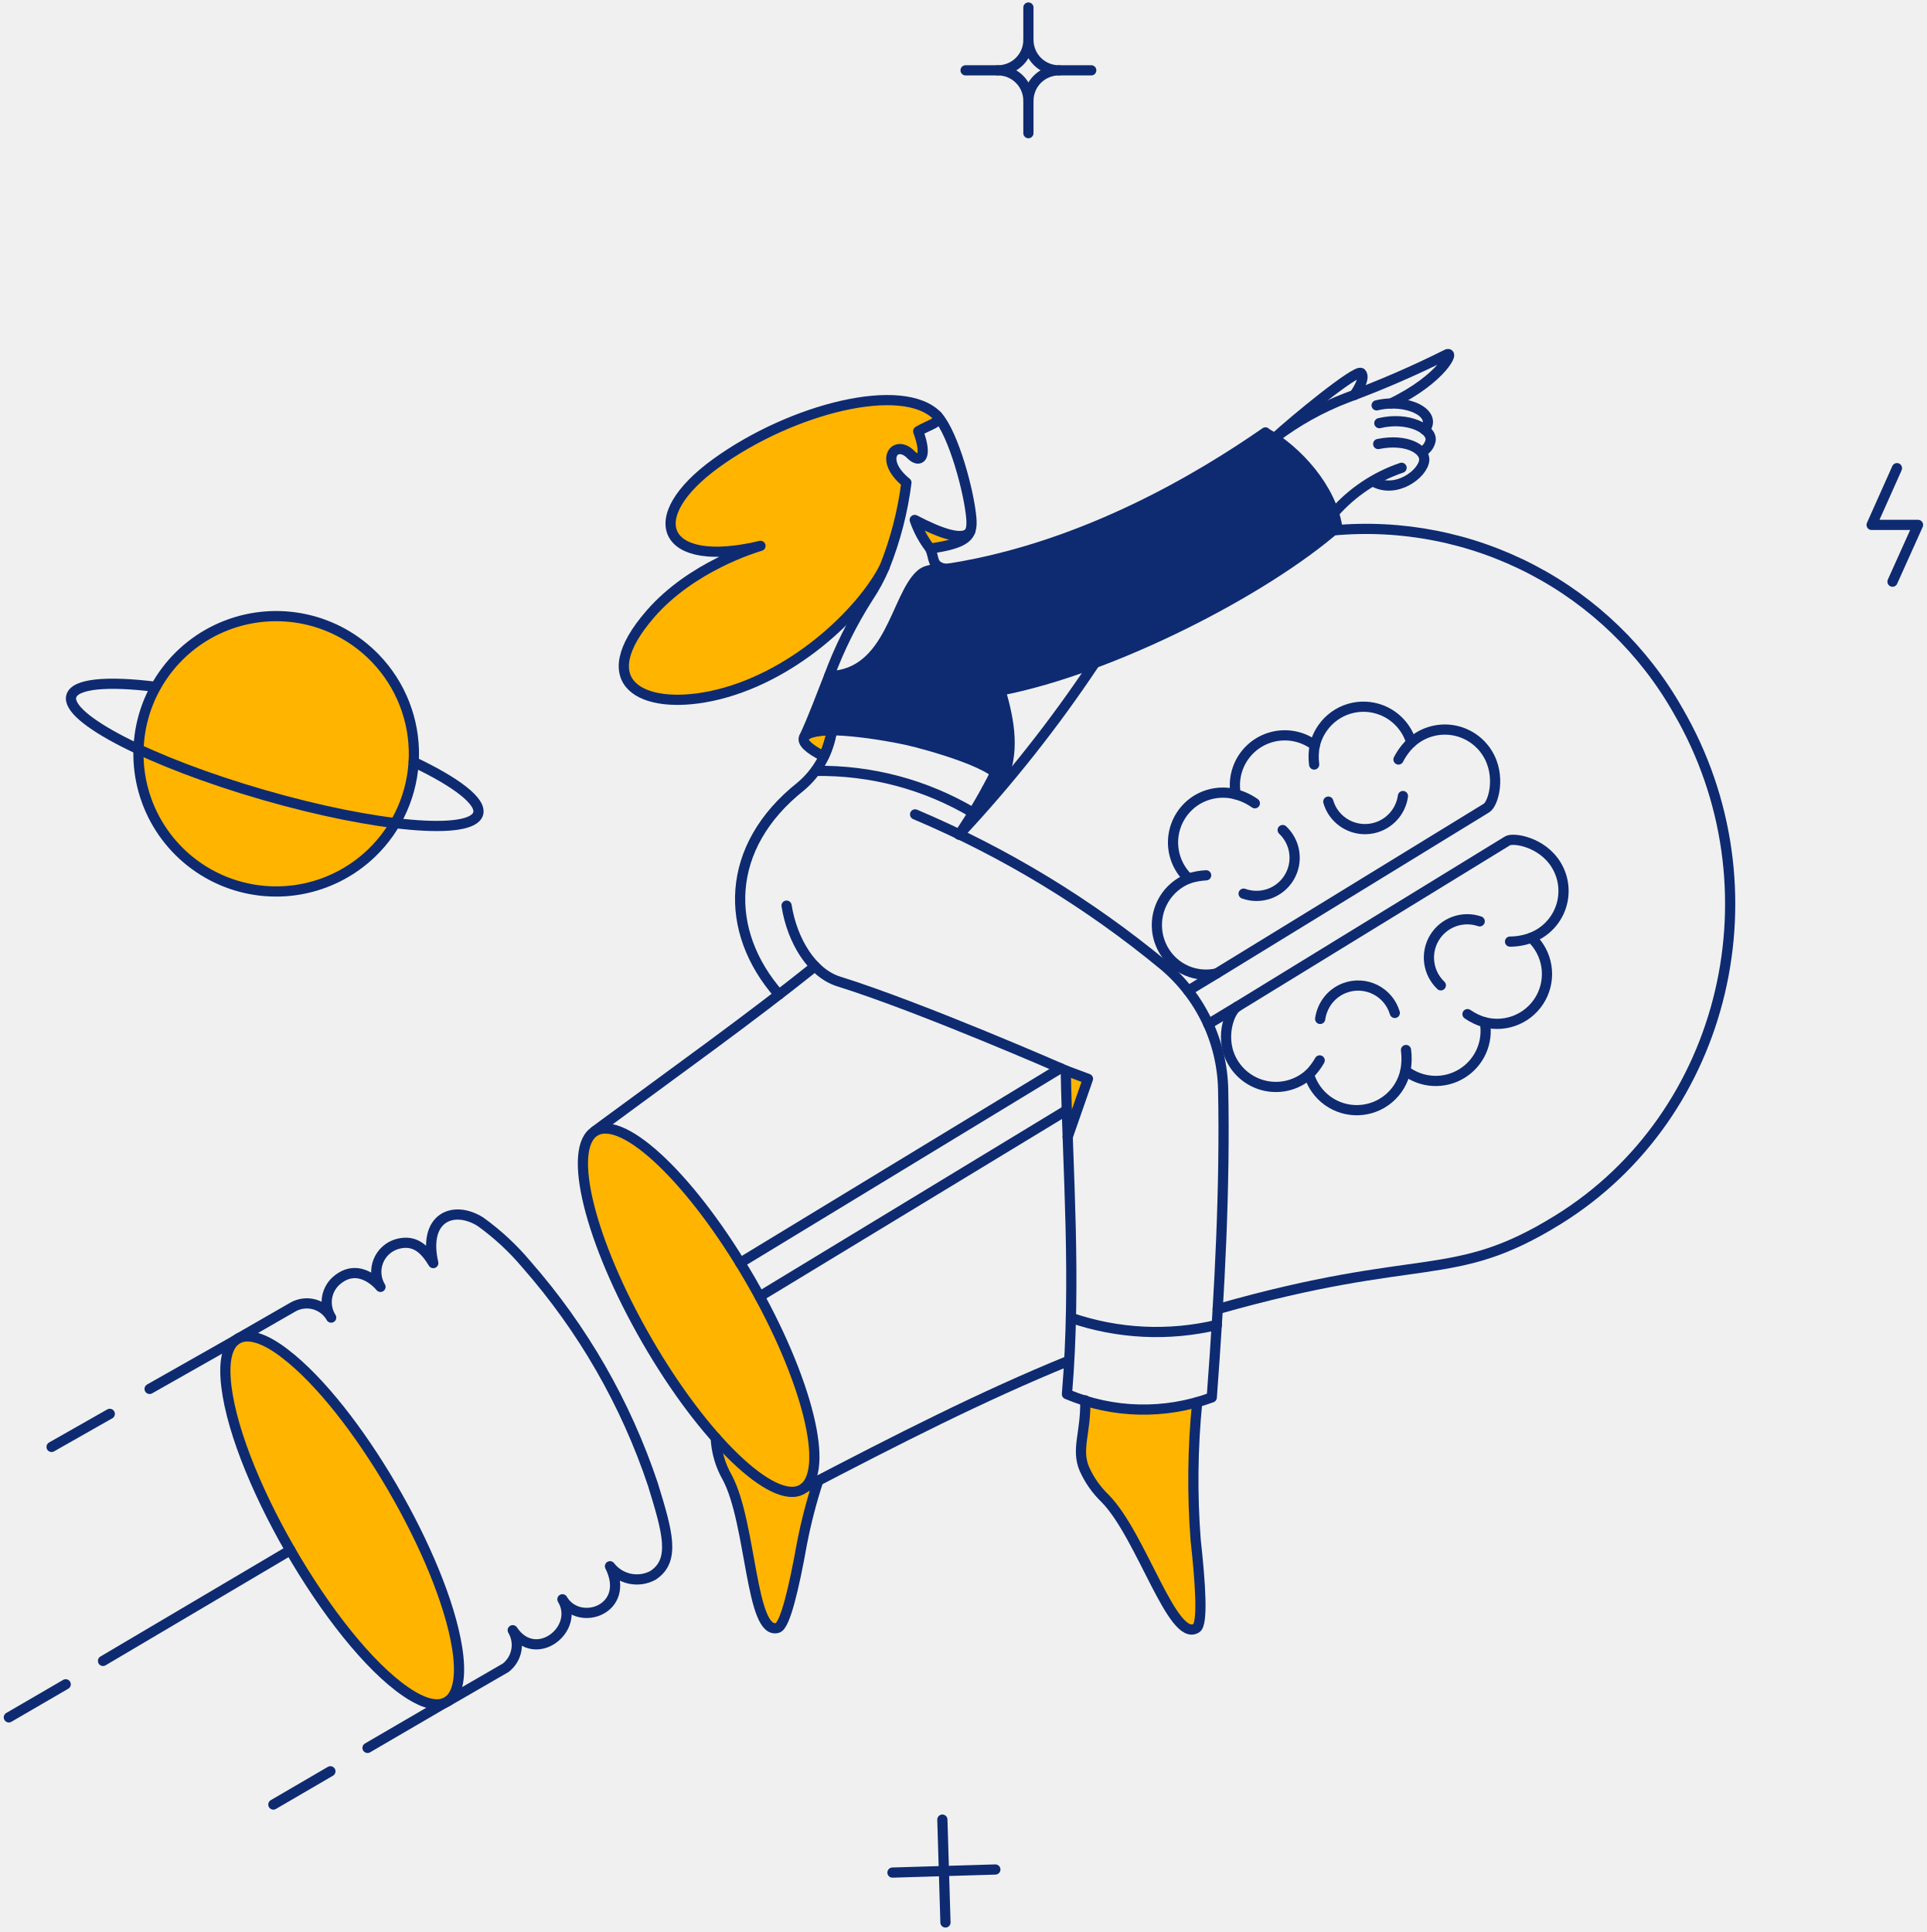
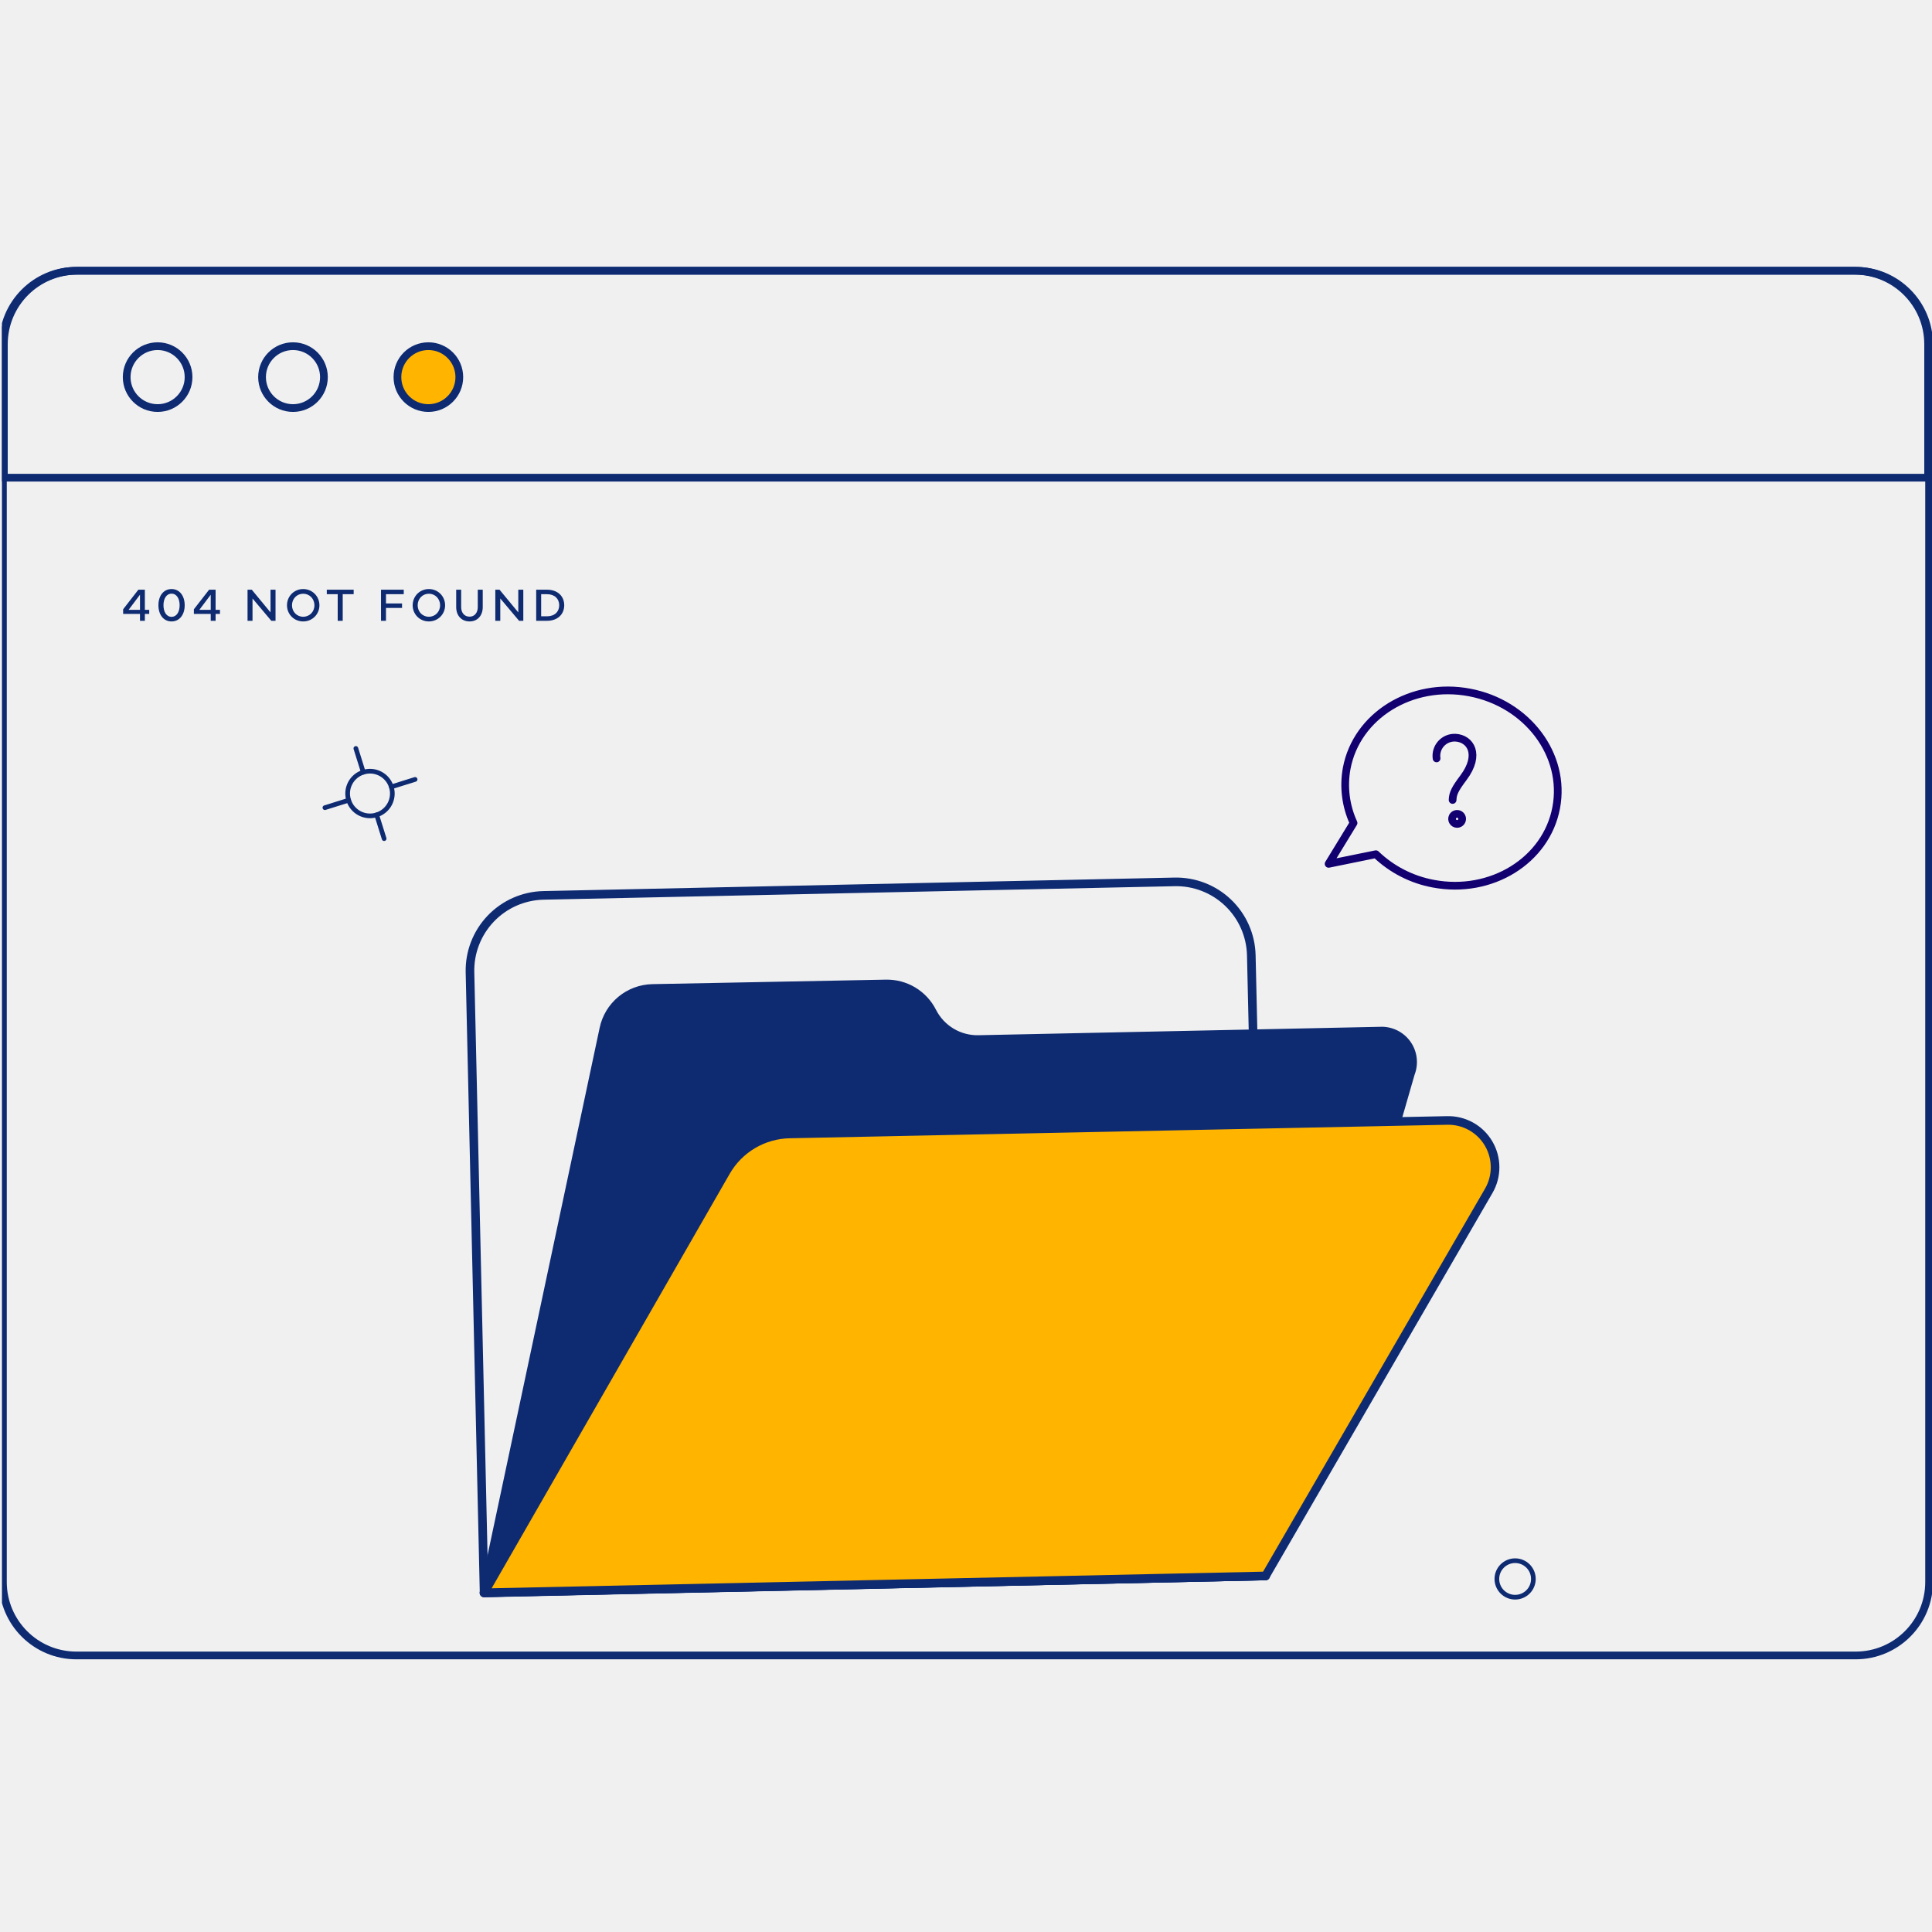
- <svg xmlns="http://www.w3.org/2000/svg" width="314" height="315" viewBox="0 0 314 315" fill="none">
-   <path d="M217.976 85.914C217.093 80.178 212.239 74.253 207.701 71.385C207.228 71.07 206.756 70.785 206.283 70.502C196.008 77.619 177.222 89.13 155.159 92.629C153.457 92.912 151.377 92.501 150.084 93.668C146.02 97.293 145.2 109.963 135.146 110.246C133.758 113.778 132.498 117.181 131.143 120.081C132.786 117.778 144.797 119.961 147.847 120.648C150.839 121.31 163.747 124.827 163.197 127.583C165.466 122.696 164.584 117.749 163.103 112.578C181.1 109.113 206.031 96.379 217.976 85.914Z" fill="#0E2B72" />
-   <path d="M60.572 139.087C57.371 142.163 53.329 144.222 48.958 145.002C44.587 145.782 40.083 145.248 36.016 143.468C31.948 141.688 28.5 138.742 26.106 135.002C23.713 131.262 22.483 126.896 22.571 122.457C22.659 118.018 24.061 113.705 26.601 110.063C29.14 106.42 32.702 103.613 36.837 101.996C40.972 100.378 45.494 100.023 49.831 100.976C54.167 101.928 58.124 104.145 61.201 107.346C63.246 109.471 64.851 111.977 65.927 114.723C67.002 117.468 67.525 120.399 67.467 123.347C67.408 126.295 66.769 129.202 65.586 131.903C64.403 134.604 62.699 137.045 60.572 139.087Z" fill="#FFB400" />
-   <path d="M130.763 242.844C127.895 244.515 122.538 241.048 116.676 234.428C116.778 236.712 117.426 238.939 118.566 240.922C122.538 248.36 122.349 266.704 126.762 265.417C127.991 265.038 129.441 258.796 130.734 251.643C131.403 248.187 132.287 244.776 133.382 241.43C132.834 241.71 131.313 242.478 130.763 242.844Z" fill="#FFB400" />
-   <path d="M149.107 84.78C149.686 86.462 150.538 88.038 151.63 89.444C154.402 89.035 157.484 88.194 158.058 86.923C158.157 86.708 158.243 86.488 158.311 86.261C157.586 88.561 153.394 87.017 149.107 84.78Z" fill="#FFB400" />
-   <path d="M152.826 67.854C147.247 61.992 129.062 66.593 116.738 75.513C104.352 84.464 107.914 92.848 123.956 89.003C123.011 89.286 112.735 92.375 106.022 100.092C96.156 111.439 104.729 115.788 115.787 113.519C128.992 110.808 140.339 99.966 144.184 92.464C145.95 88.044 147.147 83.418 147.749 78.696C143.148 74.946 145.953 71.541 148.474 74.126C149.829 75.513 151.342 74.851 149.672 70.32C151.355 69.275 153.376 68.941 152.826 67.854Z" fill="#FFB400" />
-   <path d="M194.903 251.102C194.321 243.619 194.405 236.098 195.155 228.629C189.175 230.317 182.831 230.219 176.906 228.346C177.032 233.579 175.394 236.225 176.749 239.473C177.563 241.292 178.718 242.94 180.152 244.325C186.079 250.315 191.153 267.964 195.029 265.443C196.101 264.747 195.691 258.351 194.903 251.102Z" fill="#FFB400" />
-   <path d="M135.615 119.072C135.332 120.535 134.887 121.961 134.291 123.327C129.154 120.773 130.352 119.103 135.615 119.072Z" fill="#FFB400" />
-   <path d="M163.229 127.544C163.101 128.143 162.25 128.522 160.832 128.703C161.368 127.726 161.842 126.843 162.25 125.96C162.975 126.573 163.321 127.109 163.229 127.544Z" fill="#FFB400" />
-   <path d="M177.347 175.899L174.037 185.386C173.911 181.698 173.785 178.074 173.721 174.512L177.347 175.899Z" fill="#FFB400" />
-   <path d="M64.154 242.875C55.691 228.387 44.459 216.047 39.153 218.091C31.972 220.858 41.715 243.049 47.303 252.741C56.695 269.005 68.042 280.036 72.775 277.49C79.655 273.657 68.416 250.169 64.154 242.875Z" fill="#FFB400" />
-   <path d="M122.348 208.742C113.019 192.604 101.704 181.699 97.038 184.413C92.343 187.122 96.124 202.378 105.422 218.515C114.72 234.651 126.067 245.527 130.731 242.844C135.428 240.135 131.646 224.879 122.348 208.742Z" fill="#FFB400" />
-   <path d="M133.378 241.425C132.286 244.772 131.402 248.183 130.73 251.639C129.452 258.795 127.991 265.044 126.758 265.412C122.354 266.736 122.519 248.365 118.562 240.917C117.42 238.935 116.772 236.708 116.672 234.423" stroke="#0E2B72" stroke-width="1.663" stroke-linecap="round" stroke-linejoin="round" />
-   <path d="M242.463 122.823C241.834 121.805 240.989 120.938 239.988 120.283C238.987 119.628 237.854 119.201 236.67 119.033C235.486 118.864 234.279 118.958 233.135 119.308C231.991 119.658 230.938 120.255 230.05 121.057C229.698 119.86 229.075 118.76 228.229 117.843C227.384 116.925 226.339 116.215 225.174 115.766C223.497 115.119 221.653 115.047 219.931 115.561C218.208 116.076 216.706 117.147 215.658 118.608C215.024 119.484 214.57 120.477 214.322 121.529C213.344 120.792 212.212 120.285 211.011 120.047C209.809 119.809 208.569 119.845 207.384 120.152C206.198 120.46 205.097 121.032 204.164 121.824C203.23 122.617 202.487 123.61 201.991 124.73C201.328 126.228 201.133 127.892 201.431 129.503C200.368 129.224 199.259 129.162 198.171 129.319C197.083 129.476 196.037 129.85 195.096 130.418C194.033 131.07 193.135 131.958 192.47 133.012C191.805 134.066 191.391 135.259 191.26 136.499C191.129 137.738 191.285 138.991 191.715 140.161C192.145 141.331 192.838 142.387 193.74 143.246C192.074 143.902 190.67 145.089 189.746 146.623C188.823 148.158 188.431 149.954 188.631 151.733C188.762 152.913 189.151 154.05 189.768 155.065C190.631 156.491 191.919 157.61 193.451 158.266C194.983 158.922 196.683 159.081 198.31 158.721L242.309 131.744C243.416 131.077 244.762 126.535 242.463 122.823Z" stroke="#0E2B72" stroke-width="1.663" stroke-linecap="round" stroke-linejoin="round" />
-   <path d="M209.088 135.335C209.863 136.067 210.437 136.986 210.755 138.004C211.073 139.022 211.123 140.104 210.902 141.147C210.68 142.19 210.194 143.159 209.491 143.96C208.787 144.761 207.889 145.368 206.883 145.722C205.535 146.195 204.065 146.189 202.721 145.705" stroke="#0E2B72" stroke-width="1.663" stroke-linecap="round" stroke-linejoin="round" />
-   <path d="M228.692 129.789C228.516 131.063 227.951 132.252 227.074 133.193C226.198 134.135 225.052 134.782 223.793 135.048C222.534 135.313 221.224 135.184 220.042 134.677C218.86 134.17 217.863 133.31 217.187 132.215C216.902 131.742 216.679 131.233 216.525 130.702" stroke="#0E2B72" stroke-width="1.663" stroke-linecap="round" stroke-linejoin="round" />
-   <path d="M230.047 121.057C229.2 121.856 228.496 122.795 227.967 123.832" stroke="#0E2B72" stroke-width="1.663" stroke-linecap="round" stroke-linejoin="round" />
-   <path d="M196.611 142.714C195.633 142.763 194.667 142.943 193.736 143.247" stroke="#0E2B72" stroke-width="1.663" stroke-linecap="round" stroke-linejoin="round" />
-   <path d="M214.32 121.53C214.114 122.557 214.079 123.612 214.219 124.65" stroke="#0E2B72" stroke-width="1.663" stroke-linecap="round" stroke-linejoin="round" />
-   <path d="M204.551 130.966C203.605 130.296 202.548 129.801 201.428 129.504" stroke="#0E2B72" stroke-width="1.663" stroke-linecap="round" stroke-linejoin="round" />
-   <path d="M253.685 141.039C251.347 137.188 246.521 136.501 245.68 137.132L201.648 164.143C200.388 164.9 198.659 169.476 201.05 173.345C201.673 174.356 202.509 175.219 203.5 175.873C204.491 176.527 205.612 176.957 206.787 177.132C207.962 177.306 209.16 177.22 210.299 176.881C211.437 176.541 212.486 175.956 213.374 175.166C213.879 176.902 214.95 178.42 216.417 179.477C217.884 180.535 219.662 181.072 221.469 181.003C223.276 180.934 225.008 180.263 226.39 179.097C227.772 177.931 228.725 176.336 229.097 174.567C230.398 175.563 231.97 176.143 233.607 176.23C235.243 176.318 236.868 175.909 238.268 175.057C239.669 174.206 240.779 172.951 241.454 171.457C242.129 169.964 242.337 168.301 242.051 166.687C243.797 167.128 245.64 166.977 247.292 166.258C248.943 165.539 250.31 164.292 251.176 162.713C252.042 161.133 252.358 159.31 252.075 157.531C251.793 155.752 250.927 154.117 249.614 152.883C250.731 152.458 251.742 151.793 252.574 150.935C253.406 150.077 254.039 149.046 254.428 147.916C254.816 146.785 254.951 145.583 254.823 144.395C254.694 143.206 254.306 142.061 253.685 141.039Z" stroke="#0E2B72" stroke-width="1.663" stroke-linecap="round" stroke-linejoin="round" />
-   <path d="M227.365 165.151C227.123 164.331 226.714 163.57 226.165 162.915C225.615 162.259 224.937 161.724 224.172 161.342C223.406 160.961 222.571 160.74 221.717 160.696C220.863 160.651 220.009 160.782 219.208 161.082C218.137 161.483 217.197 162.171 216.492 163.071C215.802 163.96 215.356 165.014 215.199 166.128" stroke="#0E2B72" stroke-width="1.663" stroke-linecap="round" stroke-linejoin="round" />
-   <path d="M241.204 150.219C239.856 149.755 238.389 149.766 237.049 150.251C235.708 150.736 234.573 151.664 233.833 152.883C233.093 154.102 232.792 155.537 232.981 156.95C233.169 158.363 233.835 159.67 234.868 160.652" stroke="#0E2B72" stroke-width="1.663" stroke-linecap="round" stroke-linejoin="round" />
-   <path d="M249.618 152.891C248.507 153.301 247.334 153.515 246.15 153.522" stroke="#0E2B72" stroke-width="1.663" stroke-linecap="round" stroke-linejoin="round" />
-   <path d="M215.119 172.893C214.648 173.733 214.06 174.503 213.375 175.181" stroke="#0E2B72" stroke-width="1.663" stroke-linecap="round" stroke-linejoin="round" />
-   <path d="M242.057 166.696C241.042 166.405 240.082 165.95 239.215 165.349" stroke="#0E2B72" stroke-width="1.663" stroke-linecap="round" stroke-linejoin="round" />
-   <path d="M229.191 171.199C229.341 172.322 229.311 173.462 229.102 174.575" stroke="#0E2B72" stroke-width="1.663" stroke-linecap="round" stroke-linejoin="round" />
-   <path d="M201.647 164.144L196.951 166.979" stroke="#0E2B72" stroke-width="1.663" stroke-linecap="round" stroke-linejoin="round" />
-   <path d="M198.308 158.722L193.674 161.527" stroke="#0E2B72" stroke-width="1.663" stroke-linecap="round" stroke-linejoin="round" />
-   <path d="M173.882 181.005L123.83 211.388" stroke="#0E2B72" stroke-width="1.663" stroke-linecap="round" stroke-linejoin="round" />
-   <path d="M172.873 174.166L120.646 205.906" stroke="#0E2B72" stroke-width="1.663" stroke-linecap="round" stroke-linejoin="round" />
-   <path d="M217.31 86.481C228.52 85.444 239.79 87.668 249.766 92.885C259.741 98.102 267.997 106.09 273.54 115.888C290.282 144.661 281.512 181.821 253.966 198.876C236.735 209.545 231.954 203.904 198.494 213.441" stroke="#0E2B72" stroke-width="1.663" stroke-linecap="round" stroke-linejoin="round" />
-   <path d="M131.09 242.599C146.396 234.616 160.074 227.639 174.162 221.884" stroke="#0E2B72" stroke-width="1.663" stroke-linecap="round" stroke-linejoin="round" />
-   <path d="M132.844 157.556C122.224 166.066 110.592 174.356 97.008 184.379" stroke="#0E2B72" stroke-width="1.663" stroke-linecap="round" stroke-linejoin="round" />
-   <path d="M178.482 108.072C171.877 118.002 164.465 127.374 156.324 136.091" stroke="#0E2B72" stroke-width="1.663" stroke-linecap="round" stroke-linejoin="round" />
-   <path d="M206.251 70.534C211.577 73.528 216.999 79.675 217.976 85.914C206.03 96.379 181.1 109.113 163.103 112.578C164.584 117.749 165.466 122.697 163.197 127.583C163.747 124.831 151.028 121.358 147.847 120.648C144.742 119.955 132.773 117.8 131.143 120.081C132.498 117.181 133.759 113.777 135.146 110.246C145.2 109.963 146.003 97.274 150.084 93.668C151.37 92.533 153.394 92.913 155.159 92.629C177.209 89.042 196.008 77.626 206.283 70.502L206.251 70.534Z" stroke="#0E2B72" stroke-width="1.663" stroke-linecap="round" stroke-linejoin="round" />
-   <path d="M132.945 125.691C141.969 125.547 150.855 127.908 158.618 132.509" stroke="#0E2B72" stroke-width="1.663" stroke-linecap="round" stroke-linejoin="round" />
-   <path d="M158.165 86.597C157.138 88.394 153.166 86.898 149.107 84.776C149.686 86.459 150.538 88.035 151.63 89.44" stroke="#0E2B72" stroke-width="1.663" stroke-linecap="round" stroke-linejoin="round" />
-   <path d="M153.989 92.746C151.793 92.206 152.38 91.137 151.629 89.444C157.554 88.568 158.58 87.478 158.337 84.509C157.981 80.196 155.449 70.798 152.825 67.854" stroke="#0E2B72" stroke-width="1.663" stroke-linecap="round" stroke-linejoin="round" />
-   <path d="M163.102 112.579C161.274 112.926 159.509 113.178 157.869 113.337" stroke="#0E2B72" stroke-width="1.663" stroke-linecap="round" stroke-linejoin="round" />
-   <path d="M149.675 70.313C151.345 74.851 149.84 75.513 148.476 74.12C145.954 71.536 143.151 74.947 147.752 78.689C147.152 83.413 145.955 88.041 144.19 92.463C140.345 99.965 128.998 110.807 115.793 113.518C104.729 115.787 96.156 111.438 106.028 100.091C112.741 92.368 123.017 89.28 123.962 89.002C107.92 92.847 104.362 84.467 116.745 75.512C129.071 66.596 147.253 61.99 152.833 67.852C153.365 68.931 151.295 69.312 149.675 70.313Z" stroke="#0E2B72" stroke-width="1.663" stroke-linecap="round" stroke-linejoin="round" />
-   <path d="M135.145 110.246C136.809 105.742 138.954 101.43 141.543 97.386C142.566 95.855 143.442 94.23 144.158 92.534" stroke="#0E2B72" stroke-width="1.663" stroke-linecap="round" stroke-linejoin="round" />
-   <path d="M156.371 136.041C158.557 132.823 160.526 129.462 162.265 125.982" stroke="#0E2B72" stroke-width="1.663" stroke-linecap="round" stroke-linejoin="round" />
-   <path d="M224.846 68.99C229.604 67.854 233.521 69.999 233.197 71.826C233.124 72.193 232.974 72.54 232.757 72.844C232.54 73.148 232.26 73.402 231.938 73.591" stroke="#0E2B72" stroke-width="1.663" stroke-linecap="round" stroke-linejoin="round" />
-   <path d="M224.404 66.09C229.416 64.892 234.396 67.414 232.252 70.062" stroke="#0E2B72" stroke-width="1.663" stroke-linecap="round" stroke-linejoin="round" />
-   <path d="M217.438 83.644C220.403 80.259 224.208 77.716 228.47 76.269" stroke="#0E2B72" stroke-width="1.663" stroke-linecap="round" stroke-linejoin="round" />
-   <path d="M224.657 72.392C229.291 71.447 232.343 73.274 232.16 75.071C231.933 77.278 227.525 80.619 223.807 78.476" stroke="#0E2B72" stroke-width="1.663" stroke-linecap="round" stroke-linejoin="round" />
-   <path d="M220.749 64.418C220.812 64.356 222.735 61.678 221.884 60.825C221.16 60.1 210.695 68.705 207.764 71.447" stroke="#0E2B72" stroke-width="1.663" stroke-linecap="round" stroke-linejoin="round" />
-   <path d="M226.767 65.774C235.088 61.772 237.322 56.944 235.75 57.83C230.503 60.456 225.116 62.792 219.612 64.827C215.352 66.448 211.35 68.678 207.73 71.447" stroke="#0E2B72" stroke-width="1.663" stroke-linecap="round" stroke-linejoin="round" />
-   <path d="M195.155 228.629C194.412 236.098 194.328 243.618 194.904 251.103C195.706 258.35 196.1 264.748 195.03 265.443C191.15 267.961 186.068 250.326 180.152 244.325C178.716 242.942 177.561 241.294 176.75 239.473C175.391 236.22 177.038 233.569 176.905 228.319" stroke="#0E2B72" stroke-width="1.663" stroke-linecap="round" stroke-linejoin="round" />
-   <path d="M122.347 208.742C131.657 224.872 135.43 240.14 130.73 242.836C126.069 245.52 114.719 234.642 105.421 218.507C96.123 202.372 92.344 187.126 97.037 184.41C101.729 181.694 113.029 192.597 122.347 208.742Z" stroke="#0E2B72" stroke-width="1.663" stroke-linecap="round" stroke-linejoin="round" />
-   <path d="M74.509 268.606C72.152 253.938 57.985 229.533 46.482 220.72C40.541 216.117 36.286 216.931 36.772 224.65C37.696 239.297 54.006 267.555 66.18 275.847C72.94 280.448 75.846 276.933 74.509 268.606Z" stroke="#0E2B72" stroke-width="1.663" stroke-linecap="round" stroke-linejoin="round" />
-   <path d="M73.087 277.325L82.445 271.911C83.346 271.204 83.958 270.193 84.167 269.068C84.376 267.942 84.168 266.778 83.58 265.796C87.304 271.404 94.611 265.613 91.68 260.753C94.399 265.387 102.949 262.394 99.434 255.364C100.23 256.397 101.365 257.116 102.64 257.392C103.914 257.669 105.245 257.487 106.398 256.877C110.205 254.447 108.793 249.722 106.431 242.031C102.014 228.822 95.006 216.626 85.818 206.158C83.61 203.528 81.082 201.184 78.292 199.18C73.882 196.445 68.92 198.495 70.626 205.938C69.223 203.599 67.576 202.07 64.794 202.817C64.092 203.013 63.444 203.368 62.902 203.856C62.36 204.343 61.938 204.949 61.669 205.627C61.4 206.305 61.292 207.035 61.353 207.762C61.415 208.488 61.643 209.191 62.022 209.814C62.022 209.814 58.756 205.686 55.056 208.617C54.137 209.334 53.519 210.367 53.32 211.514C53.122 212.662 53.358 213.843 53.983 214.826C53.535 214.033 52.861 213.393 52.046 212.987C51.232 212.581 50.314 212.428 49.412 212.547C48.813 212.625 48.235 212.821 47.712 213.124L38.904 218.192" stroke="#0E2B72" stroke-width="1.663" stroke-linecap="round" stroke-linejoin="round" />
-   <path d="M309.221 76.333L305.092 85.583H312.655L308.495 94.835" stroke="#0E2B72" stroke-width="1.663" stroke-linecap="round" stroke-linejoin="round" />
-   <path d="M162.25 304.81L145.482 305.313" stroke="#0E2B72" stroke-width="1.663" stroke-linecap="round" stroke-linejoin="round" />
-   <path d="M154.118 313.446L153.613 296.677" stroke="#0E2B72" stroke-width="1.663" stroke-linecap="round" stroke-linejoin="round" />
-   <path d="M135.619 119.073C135.336 120.536 134.891 121.962 134.295 123.328C129.158 120.774 130.356 119.104 135.619 119.073Z" stroke="#0E2B72" stroke-width="1.663" stroke-linecap="round" stroke-linejoin="round" />
-   <path d="M163.196 127.583C163.043 128.154 162.234 128.526 160.865 128.711" stroke="#0E2B72" stroke-width="1.663" stroke-linecap="round" stroke-linejoin="round" />
-   <path d="M135.616 119.073C135.1 122.653 133.282 125.918 130.51 128.243C118.124 138.077 117.932 151.851 126.98 162.158" stroke="#0E2B72" stroke-width="1.663" stroke-linecap="round" stroke-linejoin="round" />
-   <path d="M38.354 218.537L24.389 226.454" stroke="#0E2B72" stroke-width="1.663" stroke-linecap="round" stroke-linejoin="round" />
-   <path d="M72.447 277.671L59.91 284.984" stroke="#0E2B72" stroke-width="1.663" stroke-linecap="round" stroke-linejoin="round" />
-   <path d="M53.858 288.798L44.56 294.22" stroke="#0E2B72" stroke-width="1.663" stroke-linecap="round" stroke-linejoin="round" />
-   <path d="M17.895 230.521L8.408 235.911" stroke="#0E2B72" stroke-width="1.663" stroke-linecap="round" stroke-linejoin="round" />
-   <path d="M47.335 252.741L16.793 270.8" stroke="#0E2B72" stroke-width="1.663" stroke-linecap="round" stroke-linejoin="round" />
-   <path d="M10.71 274.616L1.443 280.005" stroke="#0E2B72" stroke-width="1.663" stroke-linecap="round" stroke-linejoin="round" />
-   <path d="M60.572 139.087C57.371 142.163 53.329 144.222 48.958 145.002C44.587 145.782 40.083 145.248 36.016 143.468C31.948 141.688 28.5 138.742 26.106 135.002C23.713 131.262 22.483 126.896 22.571 122.457C22.659 118.018 24.061 113.705 26.601 110.063C29.14 106.42 32.702 103.613 36.837 101.996C40.972 100.378 45.494 100.023 49.831 100.976C54.167 101.928 58.124 104.145 61.201 107.346C63.246 109.471 64.851 111.977 65.927 114.723C67.002 117.468 67.525 120.399 67.467 123.347C67.408 126.295 66.769 129.202 65.586 131.903C64.403 134.604 62.699 137.045 60.572 139.087Z" stroke="#0E2B72" stroke-width="1.663" stroke-linecap="round" stroke-linejoin="round" />
-   <path d="M67.444 124.234C74.41 127.544 78.533 130.689 77.941 132.675C76.88 136.261 61.203 134.881 42.892 129.585C24.581 124.289 10.581 117.084 11.625 113.493C12.221 111.442 17.519 111.002 25.362 111.98" stroke="#0E2B72" stroke-width="1.663" stroke-linecap="round" stroke-linejoin="round" />
-   <path d="M128.219 147.659C129.132 153.395 132.356 158.655 136.697 160.015C150.254 164.255 173.73 174.545 173.73 174.545C174.023 190.777 175.493 208.638 173.921 227.307C181.438 230.471 189.876 230.662 197.528 227.842C198.852 210.224 199.701 193.329 199.387 177.727C199.316 173.845 198.416 170.023 196.747 166.517C195.078 163.011 192.68 159.902 189.711 157.399C177.462 147.272 163.805 138.98 149.17 132.783" stroke="#0E2B72" stroke-width="1.663" stroke-linecap="round" stroke-linejoin="round" />
-   <path d="M173.723 174.544L177.347 175.899L174.039 185.386" stroke="#0E2B72" stroke-width="1.663" stroke-linecap="round" stroke-linejoin="round" />
-   <path d="M174.574 214.855C182.237 217.485 190.487 217.889 198.37 216.022" stroke="#0E2B72" stroke-width="1.663" stroke-linecap="round" stroke-linejoin="round" />
-   <path d="M167.639 1.224V6.489" stroke="#0E2B72" stroke-width="1.663" stroke-linecap="round" stroke-linejoin="round" />
-   <path d="M177.884 11.467H172.619" stroke="#0E2B72" stroke-width="1.663" stroke-linecap="round" stroke-linejoin="round" />
-   <path d="M167.639 21.711V16.447" stroke="#0E2B72" stroke-width="1.663" stroke-linecap="round" stroke-linejoin="round" />
-   <path d="M157.398 11.467H162.665" stroke="#0E2B72" stroke-width="1.663" stroke-linecap="round" stroke-linejoin="round" />
-   <path d="M172.619 11.467C171.965 11.469 171.317 11.342 170.712 11.092C170.107 10.843 169.557 10.476 169.094 10.013C168.632 9.551 168.265 9.001 168.016 8.396C167.766 7.791 167.639 7.143 167.641 6.489C167.644 7.474 167.354 8.438 166.807 9.257C166.26 10.077 165.482 10.715 164.571 11.09C163.966 11.34 163.318 11.468 162.664 11.467C163.318 11.466 163.966 11.593 164.571 11.843C165.176 12.093 165.725 12.46 166.188 12.922C166.65 13.385 167.017 13.935 167.266 14.54C167.515 15.145 167.643 15.793 167.641 16.447C167.639 15.793 167.766 15.144 168.016 14.539C168.265 13.934 168.632 13.385 169.094 12.922C169.557 12.459 170.107 12.092 170.712 11.843C171.316 11.593 171.965 11.465 172.619 11.467Z" stroke="#0E2B72" stroke-width="1.663" stroke-linecap="round" stroke-linejoin="round" />
+ <svg xmlns="http://www.w3.org/2000/svg" width="333" height="333" viewBox="0 0 333 333" fill="none">
+   <g clip-path="url(#clip0_1511_42991)">
+     <rect x="0.501" y="46.667" width="332" height="238.667" rx="12.667" stroke="#0E2B72" stroke-width="1.333" />
+     <path d="M13.333 46.667H319.667C326.662 46.667 332.333 52.338 332.333 59.333V82.333H0.667V59.333C0.667 52.338 6.338 46.667 13.333 46.667Z" stroke="#0E2B72" stroke-width="1.333" />
+     <circle cx="27.168" cy="65" r="5.333" stroke="#0E2B72" stroke-width="1.333" />
+     <circle cx="50.5" cy="65" r="5.333" stroke="#0E2B72" stroke-width="1.333" />
+     <circle cx="73.834" cy="65" r="5.333" fill="#FFB400" stroke="#0E2B72" stroke-width="1.333" />
+     <path d="M83.44 274.53L218.134 271.629L215.674 164.644C215.592 161.211 214.151 157.952 211.667 155.582C209.183 153.211 205.859 151.924 202.427 152.003L93.653 154.329C90.219 154.409 86.958 155.85 84.587 158.334C82.215 160.818 80.928 164.143 81.007 167.576L83.44 274.53Z" stroke="#0E2B72" stroke-width="1.485" stroke-linecap="round" stroke-linejoin="round" />
+     <path d="M237.818 177.724L168.651 179.173C167.005 179.208 165.382 178.776 163.97 177.929C162.557 177.081 161.413 175.852 160.668 174.383C159.928 172.917 158.789 171.689 157.381 170.842C155.974 169.994 154.356 169.562 152.713 169.593L112.466 170.369C110.482 170.407 108.571 171.118 107.046 172.386C105.521 173.654 104.472 175.403 104.073 177.346L83.41 274.564L218.139 271.63L243.11 185.013C243.438 184.18 243.552 183.275 243.438 182.383C243.326 181.492 242.991 180.644 242.463 179.917C241.936 179.19 241.233 178.609 240.421 178.226C239.609 177.842 238.714 177.67 237.818 177.724Z" fill="#0E2B72" />
+     <path d="M237.818 177.724L168.651 179.173C167.005 179.208 165.382 178.776 163.97 177.929C162.557 177.081 161.413 175.852 160.668 174.383C159.928 172.917 158.789 171.689 157.381 170.842C155.974 169.994 154.356 169.562 152.713 169.593L112.466 170.369C110.482 170.407 108.571 171.118 107.046 172.386C105.521 173.654 104.472 175.403 104.073 177.346L83.41 274.564L218.139 271.63L243.11 185.013C243.438 184.18 243.552 183.275 243.438 182.383C243.326 181.492 242.991 180.644 242.463 179.917C241.936 179.19 241.233 178.609 240.421 178.226C239.609 177.842 238.714 177.67 237.818 177.724Z" stroke="#0E2B72" stroke-width="1.485" stroke-linecap="round" stroke-linejoin="round" />
+     <path d="M249.418 193.123L136.127 195.449C133.88 195.488 131.683 196.112 129.75 197.259C127.818 198.405 126.217 200.035 125.105 201.988L83.441 274.527L218.136 271.626L256.598 205.257C257.32 204.015 257.698 202.603 257.692 201.167C257.687 199.73 257.299 198.321 256.567 197.084C255.837 195.847 254.789 194.827 253.532 194.13C252.275 193.434 250.855 193.086 249.418 193.123Z" fill="#FFB400" />
+     <path d="M249.418 193.123L136.127 195.449C133.88 195.488 131.683 196.112 129.75 197.259C127.818 198.405 126.217 200.035 125.105 201.988L83.441 274.527L218.136 271.626L256.598 205.257C257.32 204.015 257.698 202.603 257.692 201.167C257.687 199.73 257.299 198.321 256.567 197.084C255.837 195.847 254.789 194.827 253.532 194.13C252.275 193.434 250.855 193.086 249.418 193.123Z" stroke="#0E2B72" stroke-width="1.485" stroke-linecap="round" stroke-linejoin="round" />
+     <path d="M25.72 105.816H24.968V107H24.128V105.816H21.224V105.016L23.848 101.64H24.968V105.112H25.72V105.816ZM24.128 105.112V102.504L22.168 105.112H24.128ZM29.569 101.528C30.921 101.528 31.833 102.656 31.833 104.32C31.833 105.984 30.921 107.112 29.569 107.112C28.217 107.112 27.305 105.984 27.305 104.32C27.305 102.656 28.217 101.528 29.569 101.528ZM29.569 106.32C30.417 106.32 30.961 105.504 30.961 104.32C30.961 103.136 30.417 102.32 29.569 102.32C28.721 102.32 28.177 103.136 28.177 104.32C28.177 105.504 28.721 106.32 29.569 106.32ZM37.913 105.816H37.161V107H36.321V105.816H33.417V105.016L36.041 101.64H37.161V105.112H37.913V105.816ZM36.321 105.112V102.504L34.361 105.112H36.321ZM47.491 101.64V107H46.763L43.523 103.152V107H42.667V101.64H43.395L46.627 105.552V101.64H47.491ZM52.257 101.528C53.825 101.528 55.057 102.768 55.057 104.328C55.057 105.88 53.825 107.112 52.257 107.112C50.689 107.112 49.465 105.88 49.465 104.328C49.465 102.768 50.689 101.528 52.257 101.528ZM52.257 106.304C53.345 106.304 54.193 105.456 54.193 104.328C54.193 103.192 53.345 102.336 52.257 102.336C51.177 102.336 50.329 103.192 50.329 104.328C50.329 105.456 51.177 106.304 52.257 106.304ZM60.959 102.416H59.071V107H58.207V102.416H56.327V101.64H60.959V102.416ZM66.527 102.416V104.008H69.295V104.784H66.527V107H65.671V101.64H69.591V102.416H66.527ZM73.918 101.528C75.486 101.528 76.718 102.768 76.718 104.328C76.718 105.88 75.486 107.112 73.918 107.112C72.35 107.112 71.126 105.88 71.126 104.328C71.126 102.768 72.35 101.528 73.918 101.528ZM73.918 106.304C75.006 106.304 75.854 105.456 75.854 104.328C75.854 103.192 75.006 102.336 73.918 102.336C72.838 102.336 71.99 103.192 71.99 104.328C71.99 105.456 72.838 106.304 73.918 106.304ZM83.205 101.64V104.632C83.205 106.112 82.301 107.112 80.941 107.112C79.549 107.112 78.629 106.112 78.629 104.632V101.64H79.485V104.632C79.485 105.632 80.061 106.288 80.941 106.288C81.781 106.288 82.349 105.632 82.349 104.632V101.64H83.205ZM90.196 101.64V107H89.468L86.228 103.152V107H85.372V101.64H86.1L89.332 105.552V101.64H90.196ZM92.418 101.64H94.29C96.114 101.64 97.25 102.76 97.25 104.32C97.25 105.88 96.114 107 94.29 107H92.418V101.64ZM93.274 106.224H94.29C95.594 106.224 96.386 105.432 96.386 104.32C96.386 103.208 95.594 102.416 94.29 102.416H93.274V106.224Z" fill="#0E2B72" />
+     <path d="M253.288 119.353C243.334 117.467 233.837 123.323 232.116 132.427C231.531 135.616 231.944 138.907 233.299 141.852L229 148.892L237.146 147.233C239.881 149.856 243.324 151.621 247.051 152.312C257.006 154.197 266.503 148.342 268.223 139.239C269.956 130.138 263.27 121.239 253.288 119.353Z" stroke="#120071" stroke-width="1.33" stroke-linecap="round" stroke-linejoin="round" />
+     <path d="M250.372 137.881C250.397 136.75 250.831 135.924 252.233 134.06C255.256 130.038 253.424 127.268 250.85 127.146C250.39 127.125 249.93 127.206 249.505 127.383C249.079 127.56 248.698 127.828 248.388 128.17C248.079 128.511 247.848 128.916 247.713 129.357C247.578 129.798 247.542 130.263 247.608 130.719" stroke="#120071" stroke-width="1.33" stroke-linecap="round" stroke-linejoin="round" />
+     <path d="M252.016 141.181C252.005 141.41 251.904 141.626 251.735 141.782C251.565 141.937 251.341 142.019 251.111 142.01C250.968 142.005 250.829 141.964 250.706 141.891C250.582 141.819 250.479 141.717 250.405 141.594C250.331 141.472 250.288 141.333 250.28 141.19C250.273 141.047 250.301 140.905 250.362 140.776C250.448 140.595 250.594 140.449 250.774 140.363C250.955 140.278 251.16 140.257 251.354 140.304C251.549 140.352 251.721 140.465 251.841 140.625C251.962 140.784 252.024 140.981 252.016 141.181Z" stroke="#120071" stroke-width="1.33" />
+     <path d="M261.147 275.294C261.982 275.294 262.782 274.963 263.373 274.373C263.963 273.782 264.294 272.982 264.294 272.147C264.294 271.313 263.963 270.512 263.373 269.922C262.782 269.332 261.982 269 261.147 269C260.313 269 259.512 269.332 258.922 269.922C258.332 270.512 258 271.313 258 272.147C258 272.982 258.332 273.782 258.922 274.373C259.512 274.963 260.313 275.294 261.147 275.294Z" stroke="#0E2B72" stroke-width="0.806" stroke-linecap="round" stroke-linejoin="round" />
+     <path d="M62.62 133.098L61.336 129" stroke="#0E2B72" stroke-width="0.806" stroke-linecap="round" stroke-linejoin="round" />
+     <path d="M60.098 137.926L56 139.21" stroke="#0E2B72" stroke-width="0.806" stroke-linecap="round" stroke-linejoin="round" />
+     <path d="M64.924 140.449L66.208 144.547" stroke="#0E2B72" stroke-width="0.806" stroke-linecap="round" stroke-linejoin="round" />
+     <path d="M67.449 135.622L71.547 134.338" stroke="#0E2B72" stroke-width="0.806" stroke-linecap="round" stroke-linejoin="round" />
+     <path d="M64.923 140.45C65.898 140.144 66.712 139.464 67.185 138.559C67.658 137.653 67.753 136.597 67.447 135.622C67.142 134.647 66.461 133.833 65.556 133.36C64.65 132.887 63.594 132.792 62.619 133.098C61.644 133.404 60.831 134.084 60.357 134.989C59.884 135.895 59.79 136.951 60.095 137.926C60.401 138.901 61.081 139.714 61.987 140.188C62.892 140.661 63.948 140.755 64.923 140.45Z" stroke="#0E2B72" stroke-width="0.806" stroke-linecap="round" stroke-linejoin="round" />
+   </g>
+   <defs>
+     <clipPath id="clip0_1511_42991">
+       <rect width="332.67" height="332.67" fill="white" transform="translate(0.335938)" />
+     </clipPath>
+   </defs>
</svg>
